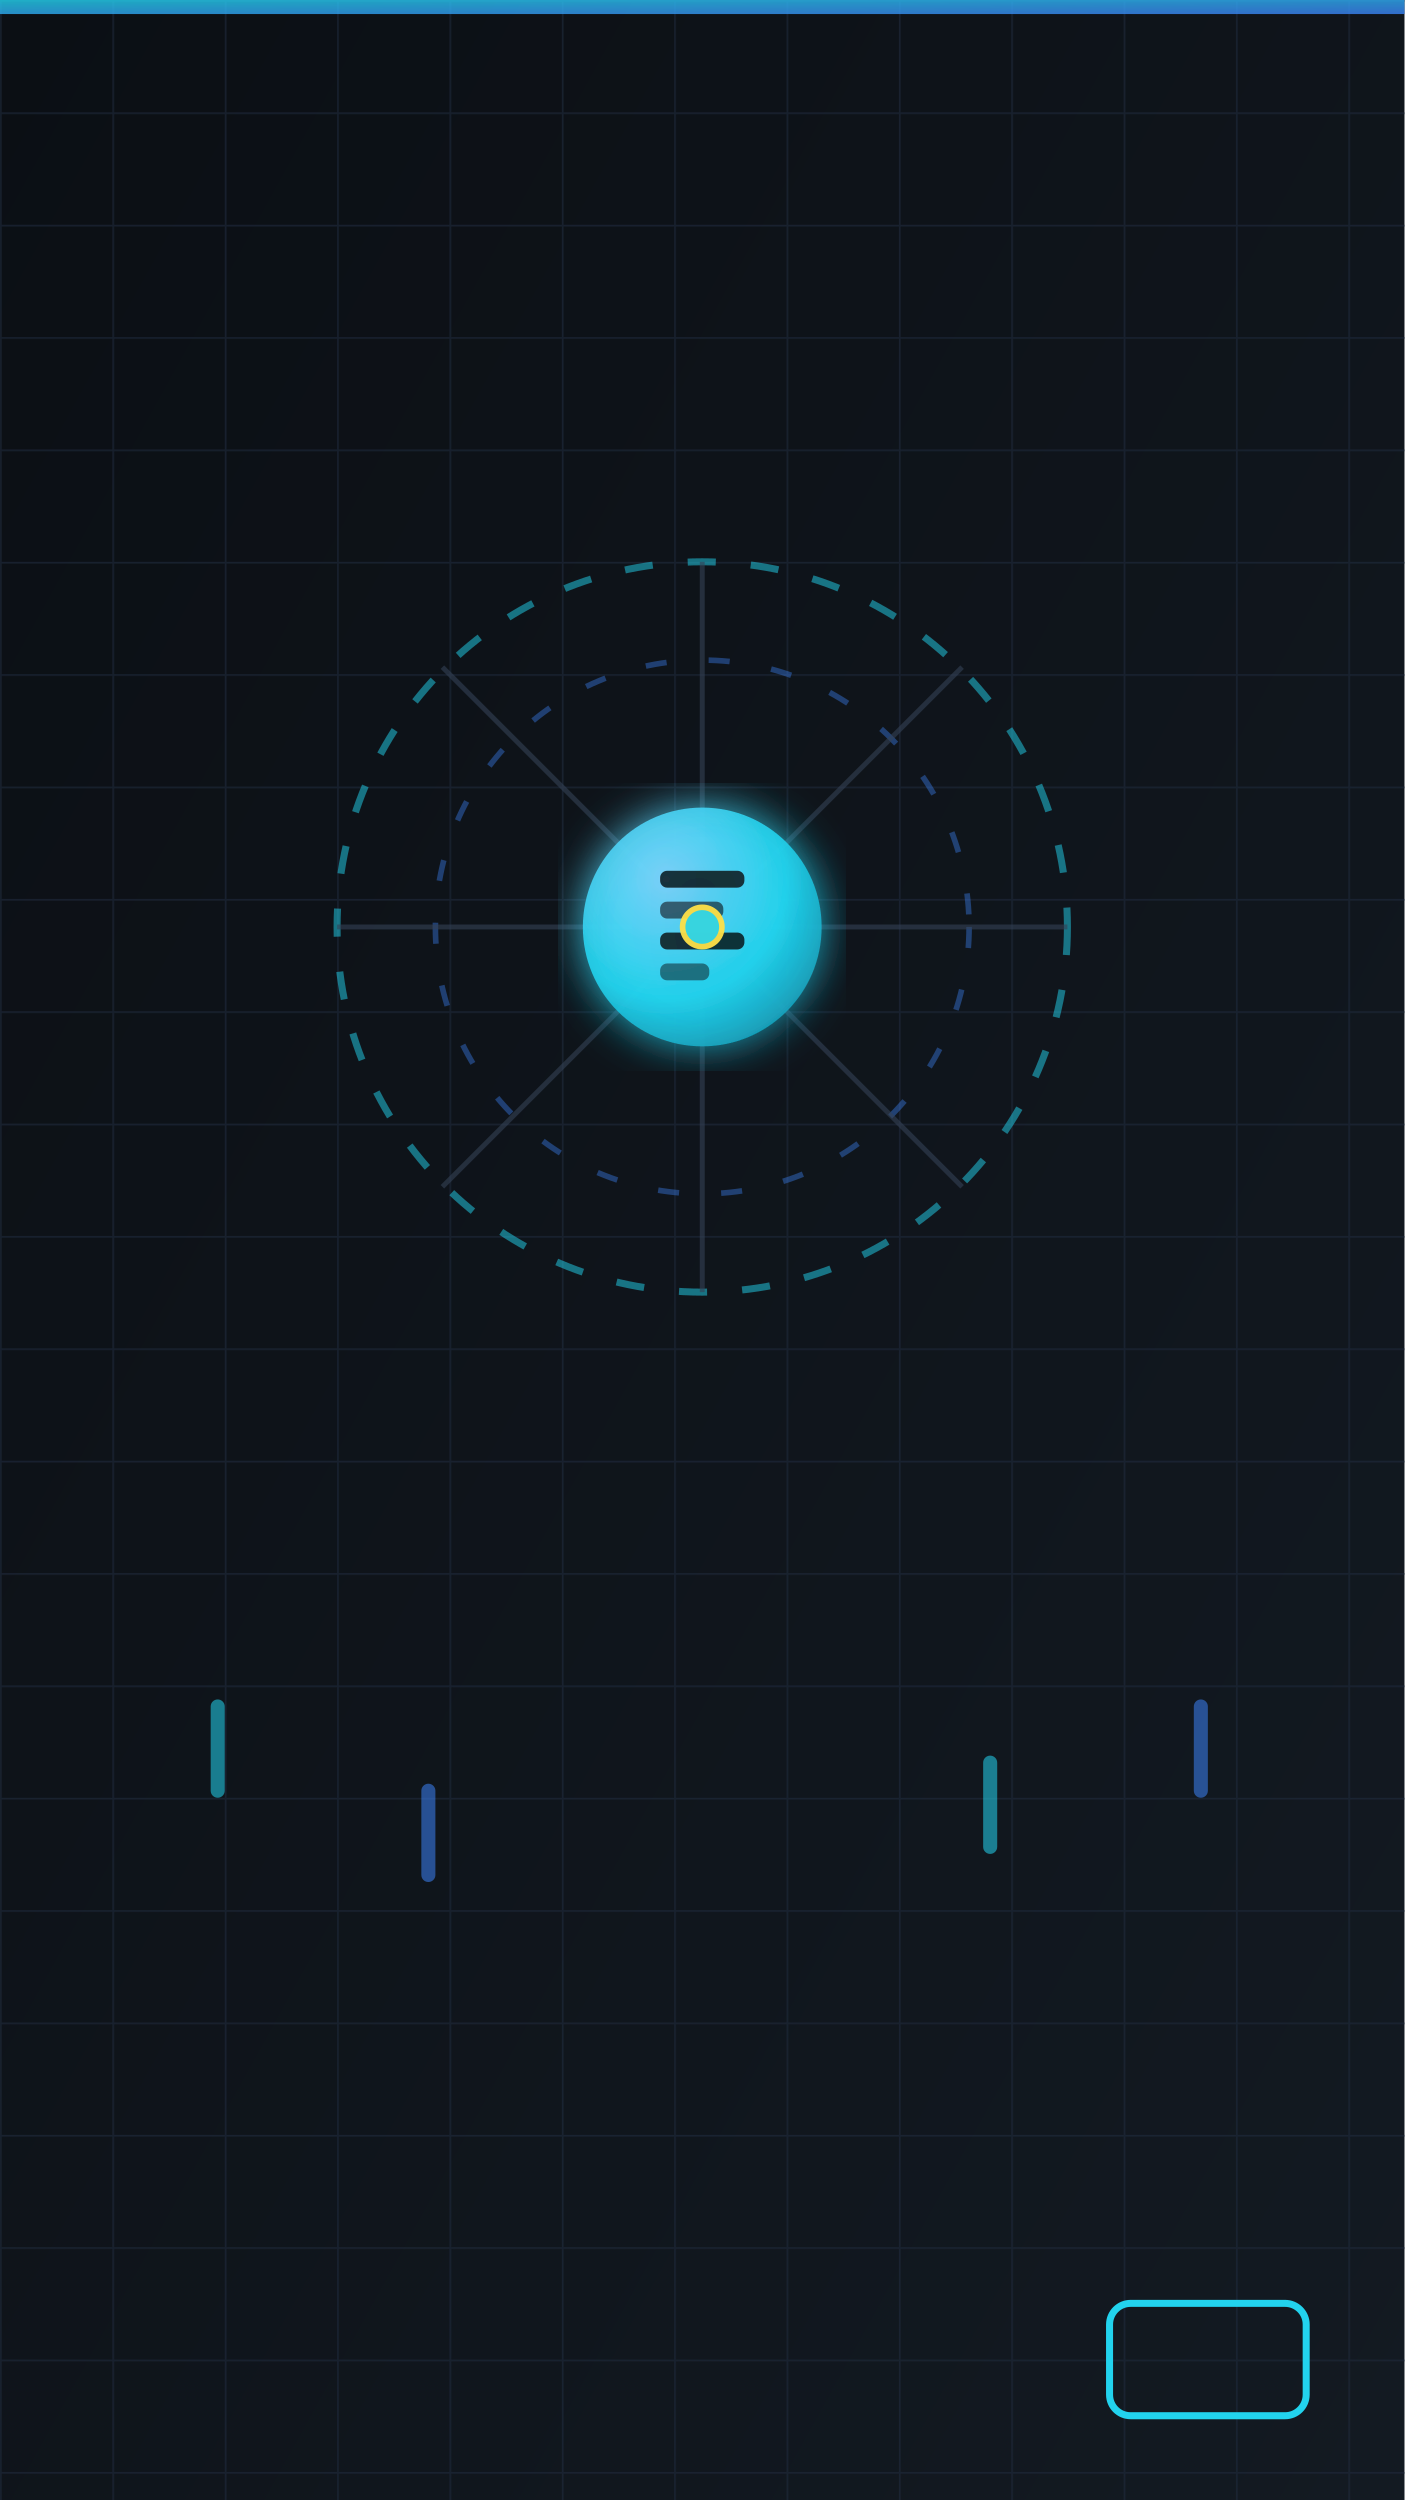
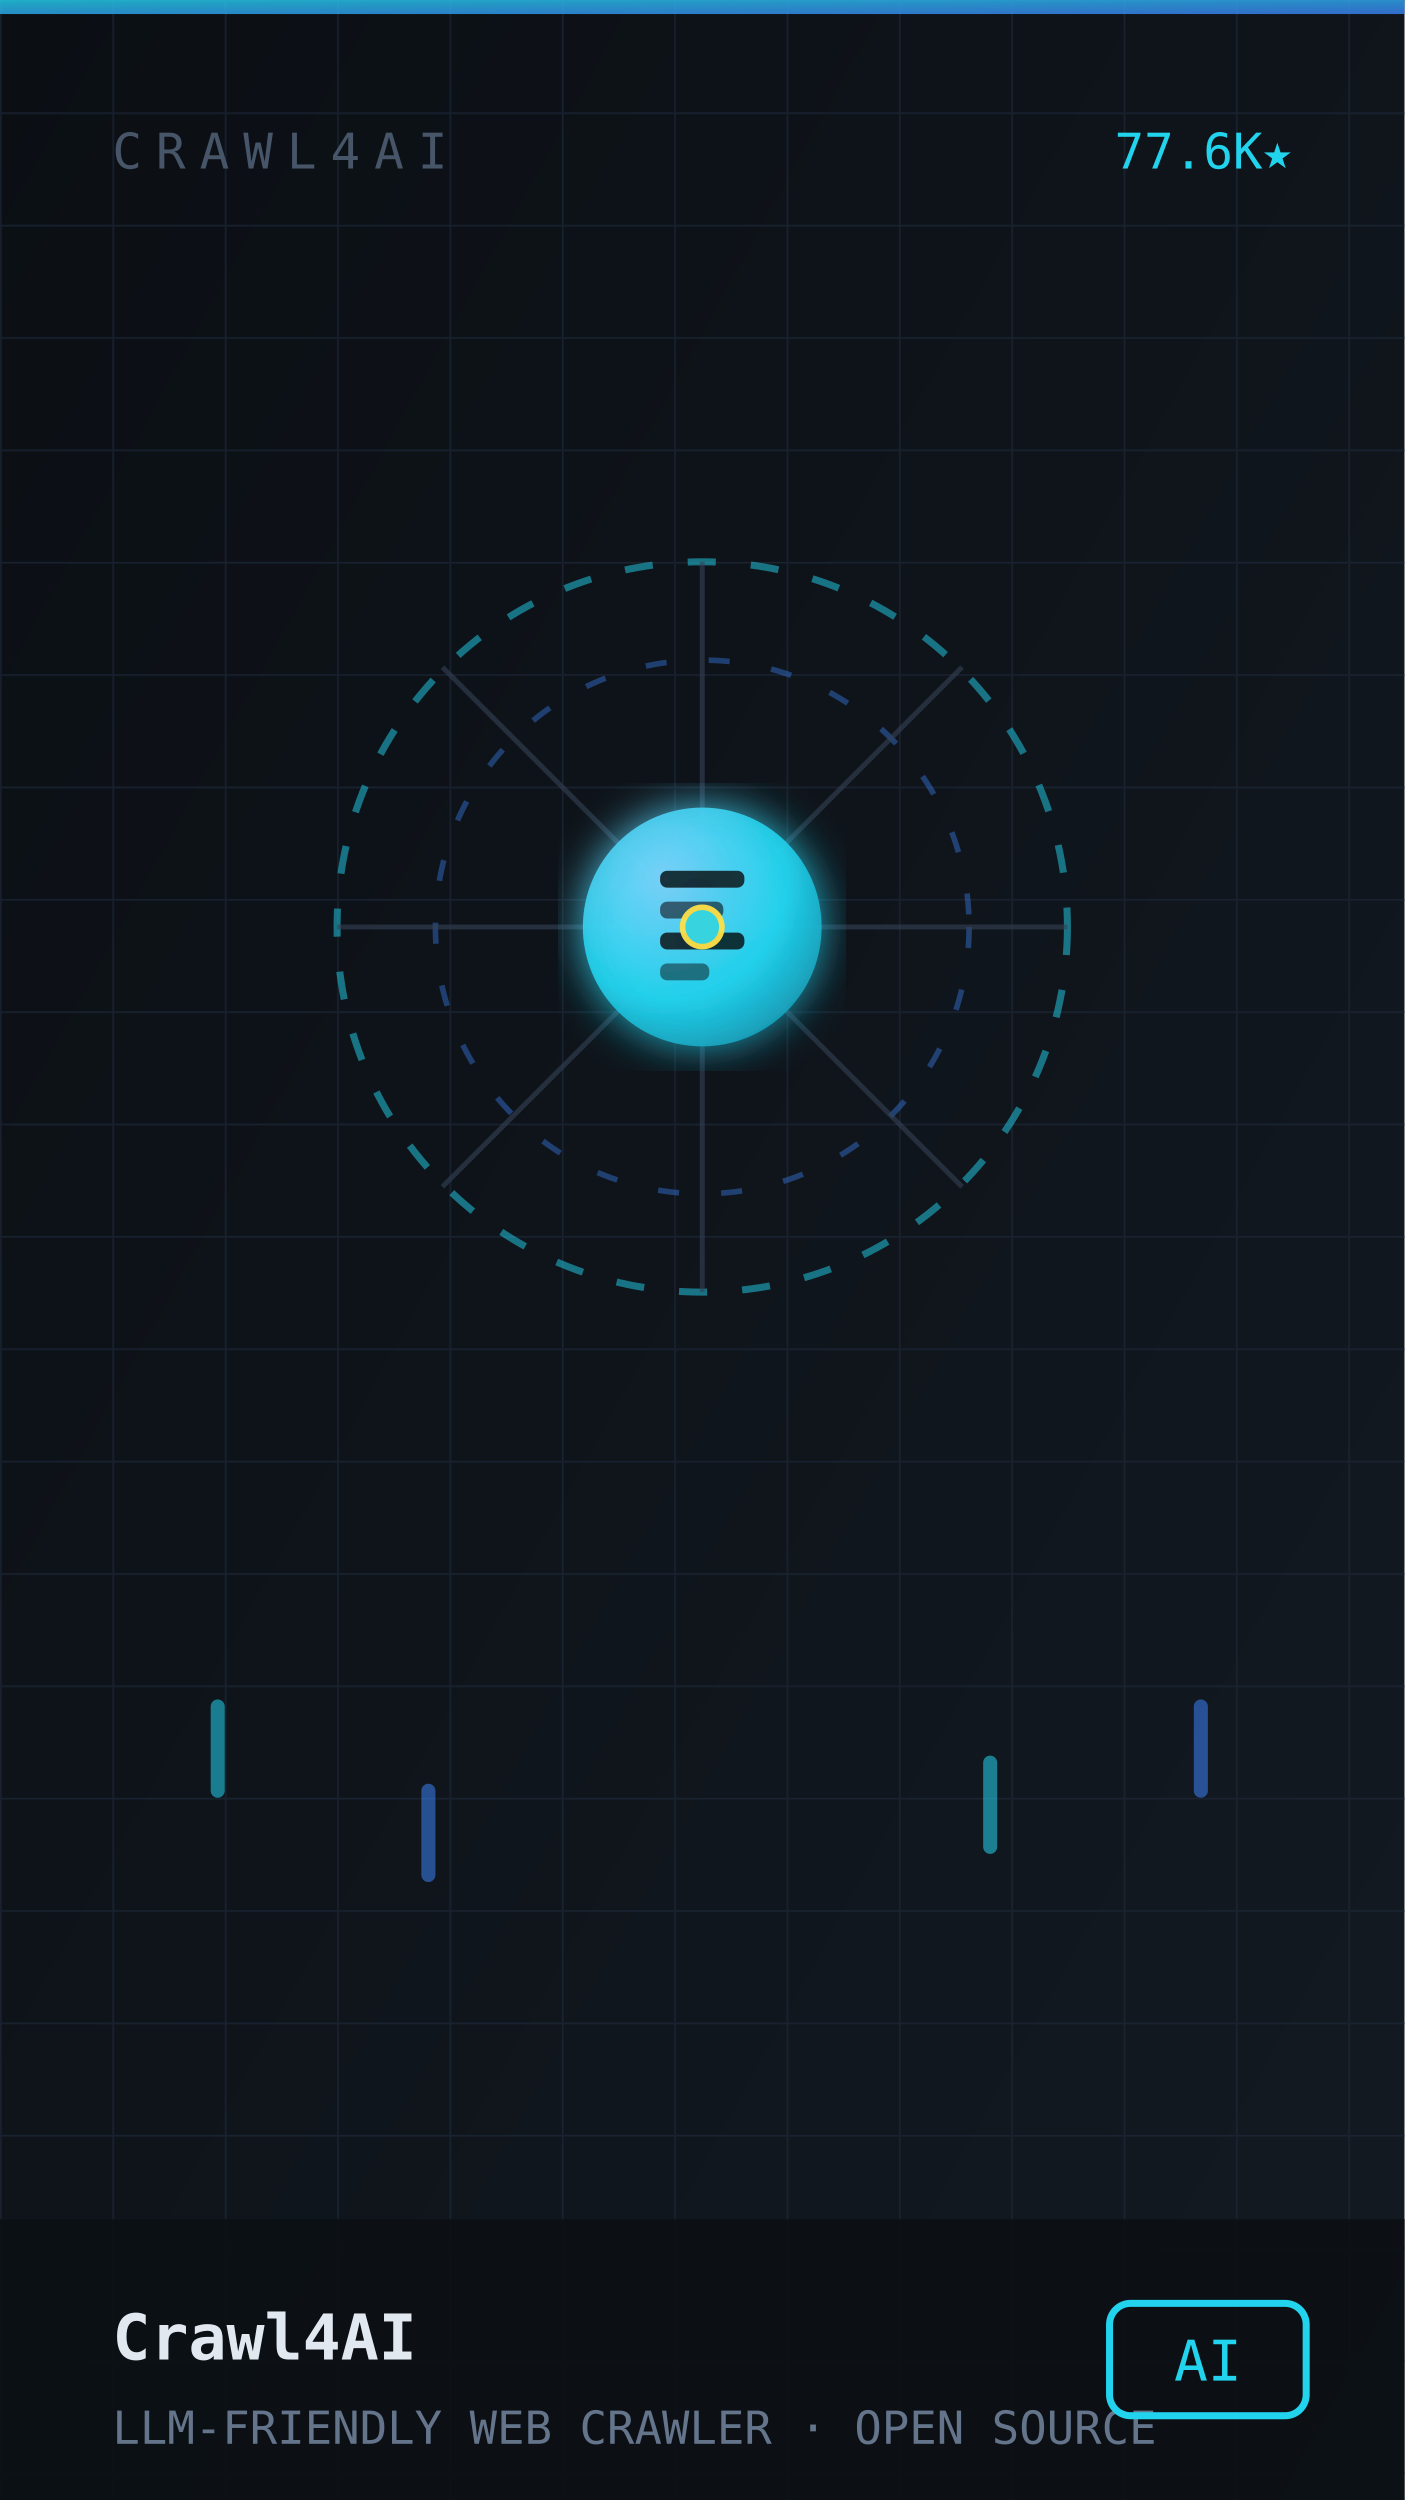
<svg xmlns="http://www.w3.org/2000/svg" width="200" height="356" viewBox="0 0 200 356">
  <defs>
    <linearGradient id="bg" x1="0" y1="0" x2="1" y2="1">
      <stop offset="0" stop-color="#0B0F14" />
      <stop offset="1" stop-color="#131A22" />
    </linearGradient>
    <linearGradient id="accentGrad" x1="0" y1="0" x2="1" y2="1">
      <stop offset="0" stop-color="#22D3EE" />
      <stop offset="1" stop-color="#3B82F6" />
    </linearGradient>
    <radialGradient id="coreGrad" cx="0.35" cy="0.3" r="1">
      <stop offset="0" stop-color="#7DD3FC" />
      <stop offset="0.5" stop-color="#22D3EE" />
      <stop offset="1" stop-color="#0E7490" />
    </radialGradient>
    <filter id="glow">
      <feGaussianBlur stdDeviation="3" result="b" />
      <feMerge>
        <feMergeNode in="b" />
        <feMergeNode in="SourceGraphic" />
      </feMerge>
    </filter>
    <pattern id="grid" width="16" height="16" patternUnits="userSpaceOnUse">
      <path d="M16 0H0V16" fill="none" stroke="#1E293B" stroke-width="0.5" />
    </pattern>
  </defs>
  <rect width="200" height="356" fill="url(#bg)" />
  <rect width="200" height="356" fill="url(#grid)" opacity="0.6" />
  <rect x="0" y="0" width="200" height="2" fill="url(#accentGrad)" opacity="0.8" />
+   <text x="16" y="24" font-family="monospace" font-size="7" fill="#475569" letter-spacing="2">CRAWL4AI</text>
+   <text x="184" y="24" font-family="monospace" font-size="7" fill="#22D3EE" text-anchor="end">77.6K★</text>
  <g transform="translate(100,132)">
    <g>
      <circle r="52" fill="none" stroke="#22D3EE" stroke-width="1" stroke-dasharray="4 5" opacity="0.5">
        <animateTransform attributeName="transform" type="rotate" from="0 0 0" to="360 0 0" dur="16s" repeatCount="indefinite" />
      </circle>
    </g>
    <g>
      <circle r="38" fill="none" stroke="#3B82F6" stroke-width="0.8" stroke-dasharray="3 6" opacity="0.4">
        <animateTransform attributeName="transform" type="rotate" from="360 0 0" to="0 0 0" dur="22s" repeatCount="indefinite" />
      </circle>
    </g>
    <g stroke="#334155" stroke-width="0.7" opacity="0.6">
      <line x1="0" y1="-52" x2="0" y2="52" />
      <line x1="-52" y1="0" x2="52" y2="0" />
      <line x1="-37" y1="-37" x2="37" y2="37" />
      <line x1="37" y1="-37" x2="-37" y2="37" />
    </g>
    <g filter="url(#glow)">
      <circle r="17" fill="url(#coreGrad)" opacity="0.9">
        <animate attributeName="r" values="16;18.5;16" dur="2.8s" repeatCount="indefinite" />
      </circle>
      <rect x="-6" y="-8" width="12" height="2.4" rx="1" fill="#0B0F14" opacity="0.85" />
      <rect x="-6" y="-3.6" width="9" height="2.4" rx="1" fill="#0B0F14" opacity="0.6" />
      <rect x="-6" y="0.8" width="12" height="2.4" rx="1" fill="#0B0F14" opacity="0.85" />
      <rect x="-6" y="5.2" width="7" height="2.4" rx="1" fill="#0B0F14" opacity="0.5" />
    </g>
    <g>
      <circle r="3.2" fill="#FDE047" opacity="0.95">
        <animateMotion dur="6s" repeatCount="indefinite" path="M0,-52 A52,52 0 1,1 -0.01,-52 Z" />
      </circle>
    </g>
    <g>
      <circle r="2.4" fill="#22D3EE" opacity="0.9">
        <animateMotion dur="9s" repeatCount="indefinite" path="M0,-38 A38,38 0 1,0 -0.01,-38 Z" />
      </circle>
    </g>
  </g>
  <g opacity="0.55">
    <rect x="30" y="242" width="2" height="14" rx="1" fill="#22D3EE">
      <animate attributeName="y" from="242" to="196" dur="2.4s" repeatCount="indefinite" />
      <animate attributeName="opacity" from="0.8" to="0" dur="2.4s" repeatCount="indefinite" />
    </rect>
    <rect x="60" y="254" width="2" height="14" rx="1" fill="#3B82F6">
      <animate attributeName="y" from="254" to="196" dur="2.9s" repeatCount="indefinite" begin="0.5s" />
      <animate attributeName="opacity" from="0.8" to="0" dur="2.9s" repeatCount="indefinite" begin="0.5s" />
    </rect>
    <rect x="140" y="250" width="2" height="14" rx="1" fill="#22D3EE">
      <animate attributeName="y" from="250" to="196" dur="2.6s" repeatCount="indefinite" begin="1s" />
      <animate attributeName="opacity" from="0.8" to="0" dur="2.6s" repeatCount="indefinite" begin="1s" />
    </rect>
    <rect x="170" y="242" width="2" height="14" rx="1" fill="#3B82F6">
      <animate attributeName="y" from="242" to="196" dur="3.2s" repeatCount="indefinite" begin="0.2s" />
      <animate attributeName="opacity" from="0.8" to="0" dur="3.2s" repeatCount="indefinite" begin="0.2s" />
    </rect>
  </g>
+   <rect x="0" y="316" width="200" height="40" fill="#0B0F14" opacity="0.9" />
+   <text x="16" y="336" font-family="monospace" font-size="9" fill="#E2E8F0" font-weight="bold">Crawl4AI</text>
+   <text x="16" y="348" font-family="monospace" font-size="6.5" fill="#64748B">LLM-FRIENDLY WEB CRAWLER · OPEN SOURCE</text>
  <rect x="158" y="328" width="28" height="16" rx="3" fill="none" stroke="#22D3EE" stroke-width="1" />
+   <text x="172" y="339" font-family="monospace" font-size="8" fill="#22D3EE" text-anchor="middle">AI</text>
</svg>
